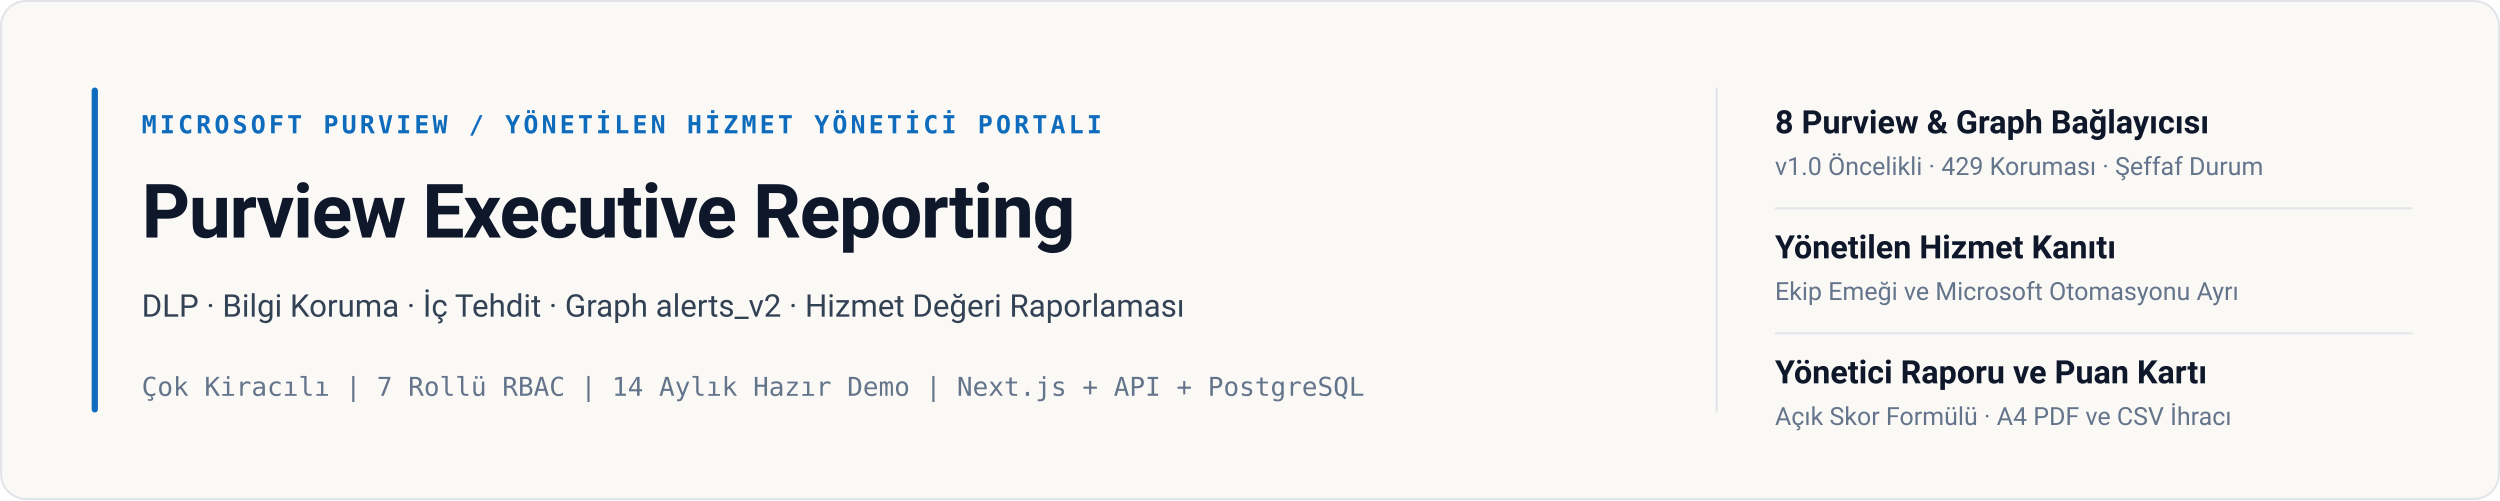
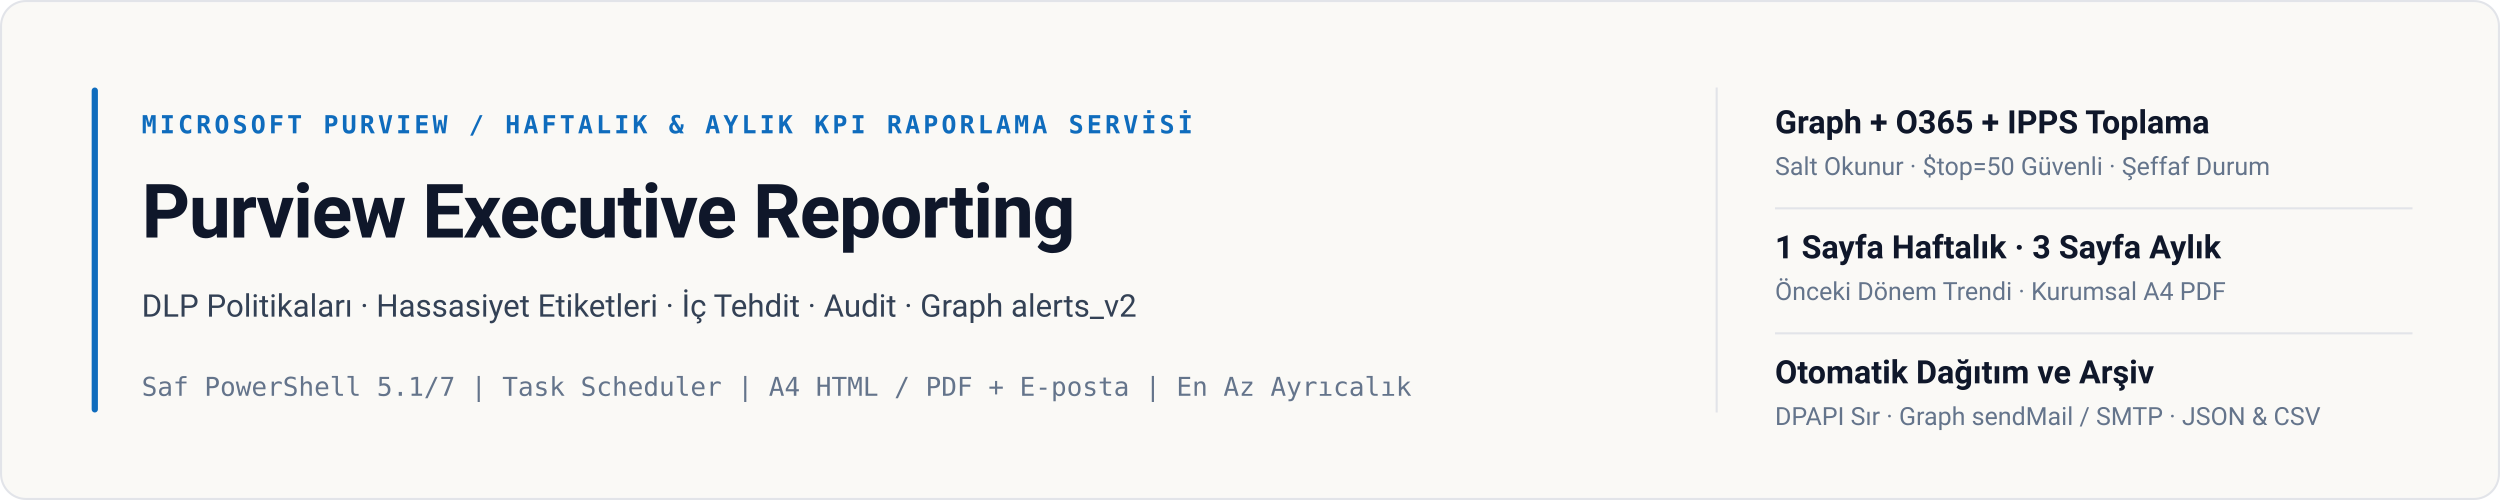
- <svg xmlns="http://www.w3.org/2000/svg" width="1200" height="240" viewBox="0 0 1200 240" role="img" aria-label="Microsoft Purview Yönetilen Hizmet Yönetici Raporlama Portalı">
+ <svg xmlns="http://www.w3.org/2000/svg" width="1200" height="240" viewBox="0 0 1200 240" role="img" aria-label="Purview Reporting - Haftalık ve Aylık Veri Güvenliği Raporlama Otomasyonu">
  <rect x="0.5" y="0.5" width="1199" height="239" rx="12" fill="#FAF9F6" stroke="#E2E4E9" stroke-width="1" />
  <rect x="44" y="42" width="3" height="156" rx="1.5" fill="#0F6CBD" />
  <text x="68" y="64" fill="#0F6CBD" font-family="ui-monospace, SFMono-Regular, Menlo, Consolas, monospace" font-size="12" font-weight="600" letter-spacing="1.5">
-     MICROSOFT PURVIEW  /  YÖNETİLEN HİZMET YÖNETİCİ PORTALI
+     MICROSOFT PURVIEW  /  HAFTALIK &amp; AYLIK KPI RAPORLAMA SERVİSİ
  </text>
  <text x="68" y="114" fill="#0F172A" font-family="system-ui, -apple-system, 'Segoe UI', Roboto, Helvetica, Arial, sans-serif" font-size="36" font-weight="600" letter-spacing="-0.6">
    Purview Executive Reporting
  </text>
  <text x="68" y="152" fill="#334155" font-family="system-ui, -apple-system, 'Segoe UI', Roboto, Helvetica, Arial, sans-serif" font-size="15" font-weight="400">
-     DLP · Bilgi Koruma · İç Tehdit · Graph alerts_v2 · Hizmet Değeri Raporlaması
+     DLP Politikaları · Hassasiyet Etiketleri · İç Tehdit · Audit · Graph alerts_v2
  </text>
  <text x="68" y="190" fill="#64748B" font-family="ui-monospace, SFMono-Regular, Menlo, Consolas, monospace" font-size="12.5" font-weight="500">
-     Çok Kiracılı  |  7 Rollü RBAC  |  14 Aylık Hazır Demo  |  Next.js + API + PostgreSQL
+     Saf PowerShell 5.1/7  |  Task Scheduler  |  A4 HTML / PDF + E-posta  |  En Az Ayrıcalık
  </text>
  <line x1="824" y1="42" x2="824" y2="198" stroke="#E2E4E9" stroke-width="1" />
  <g transform="translate(852, 46)">
    <text x="0" y="18" fill="#0F172A" font-family="system-ui, -apple-system, 'Segoe UI', Roboto, Helvetica, Arial, sans-serif" font-size="15.5" font-weight="600">
-       8 Purview &amp; Graph Bağlayıcısı
+       Graph + O365 + IPPS Toplama
    </text>
    <text x="0" y="38" fill="#64748B" font-family="system-ui, -apple-system, 'Segoe UI', Roboto, Helvetica, Arial, sans-serif" font-size="12">
-       v1.0 Öncelikli · 429 Koruması · Şeffaf Durum
+       Salt Okunur · $top=50 Güvenli · Şeffaf Durum
    </text>
    <line x1="0" y1="54" x2="306" y2="54" stroke="#E2E4E9" stroke-width="1" />
    <text x="0" y="78" fill="#0F172A" font-family="system-ui, -apple-system, 'Segoe UI', Roboto, Helvetica, Arial, sans-serif" font-size="15.5" font-weight="600">
-       Yönetilen Hizmet Kanıtı
+       1 Sayfa Haftalık · 3 Sayfa Aylık
    </text>
    <text x="0" y="98" fill="#64748B" font-family="system-ui, -apple-system, 'Segoe UI', Roboto, Helvetica, Arial, sans-serif" font-size="12">
-       Ekip Emeği ve Microsoft Otomasyonu Ayrı
+       Önceki Dönem Trendi · Kurumsal A4 PDF
    </text>
    <line x1="0" y1="114" x2="306" y2="114" stroke="#E2E4E9" stroke-width="1" />
    <text x="0" y="138" fill="#0F172A" font-family="system-ui, -apple-system, 'Segoe UI', Roboto, Helvetica, Arial, sans-serif" font-size="15.5" font-weight="600">
-       Yönetici Raporu ve Puan Kartı
+       Otomatik Dağıtım ve Arşiv
    </text>
    <text x="0" y="158" fill="#64748B" font-family="system-ui, -apple-system, 'Segoe UI', Roboto, Helvetica, Arial, sans-serif" font-size="12">
-       Açık Skor Formülü · A4 PDF ve CSV İhracı
+       DPAPI Sır · Graph sendMail / SMTP · JSON &amp; CSV
    </text>
  </g>
</svg>
